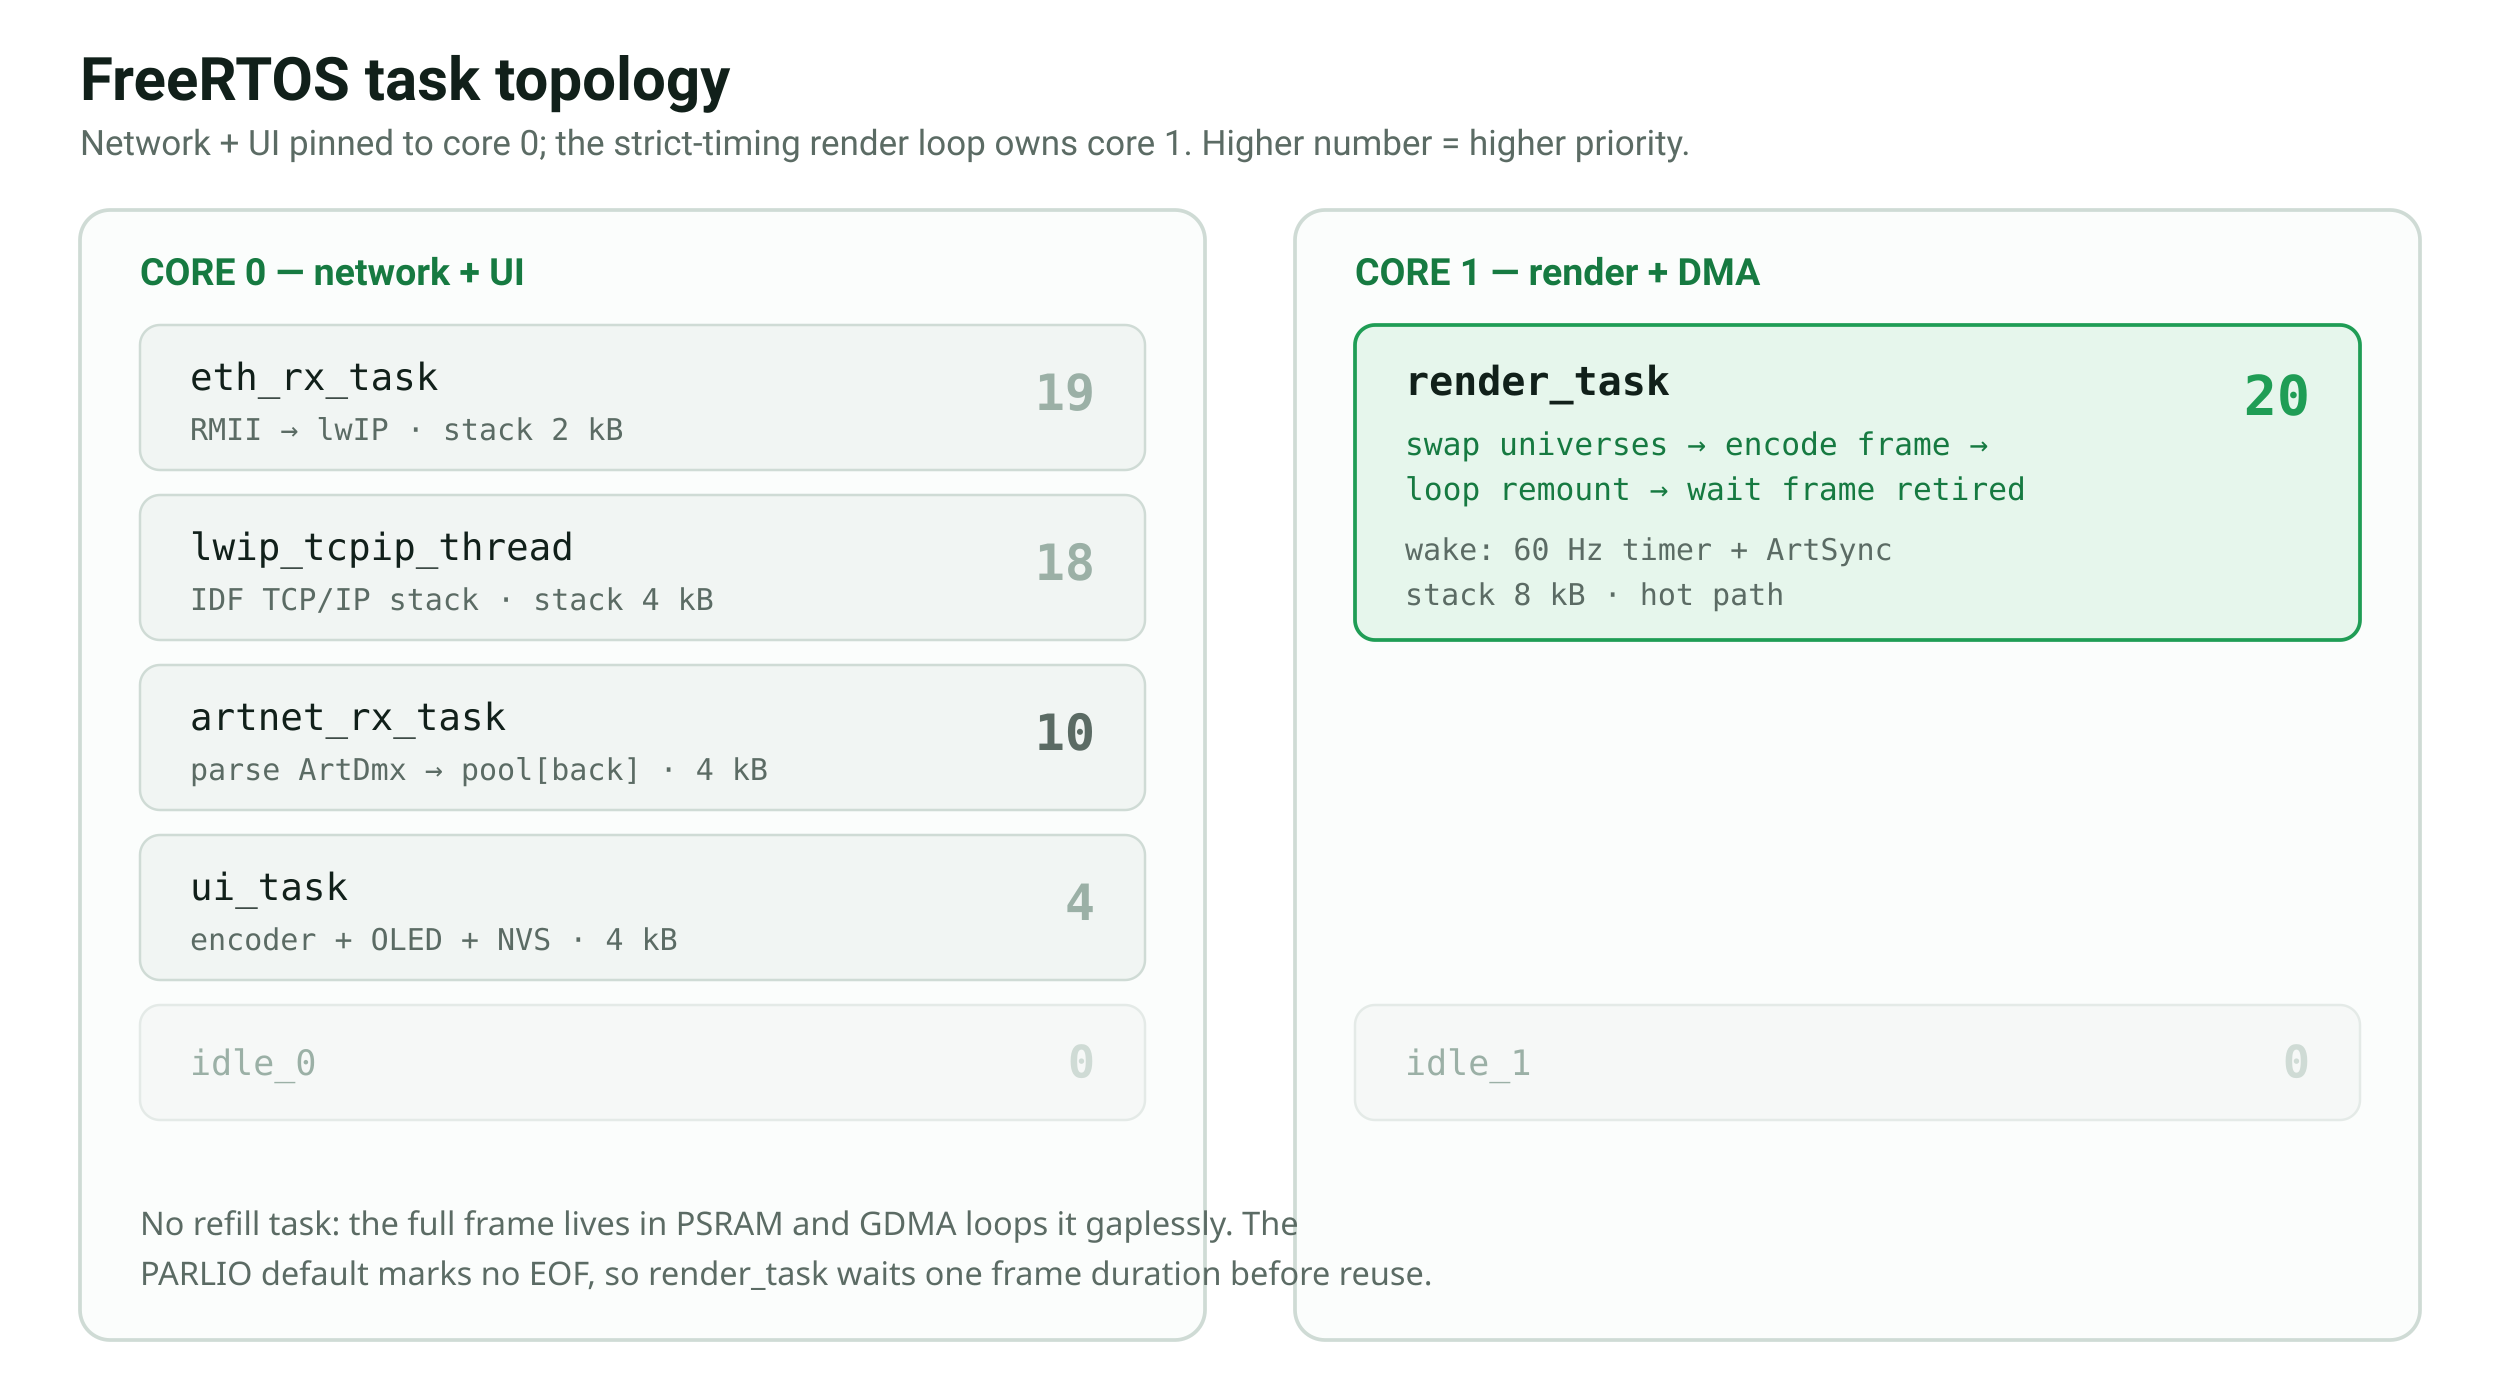
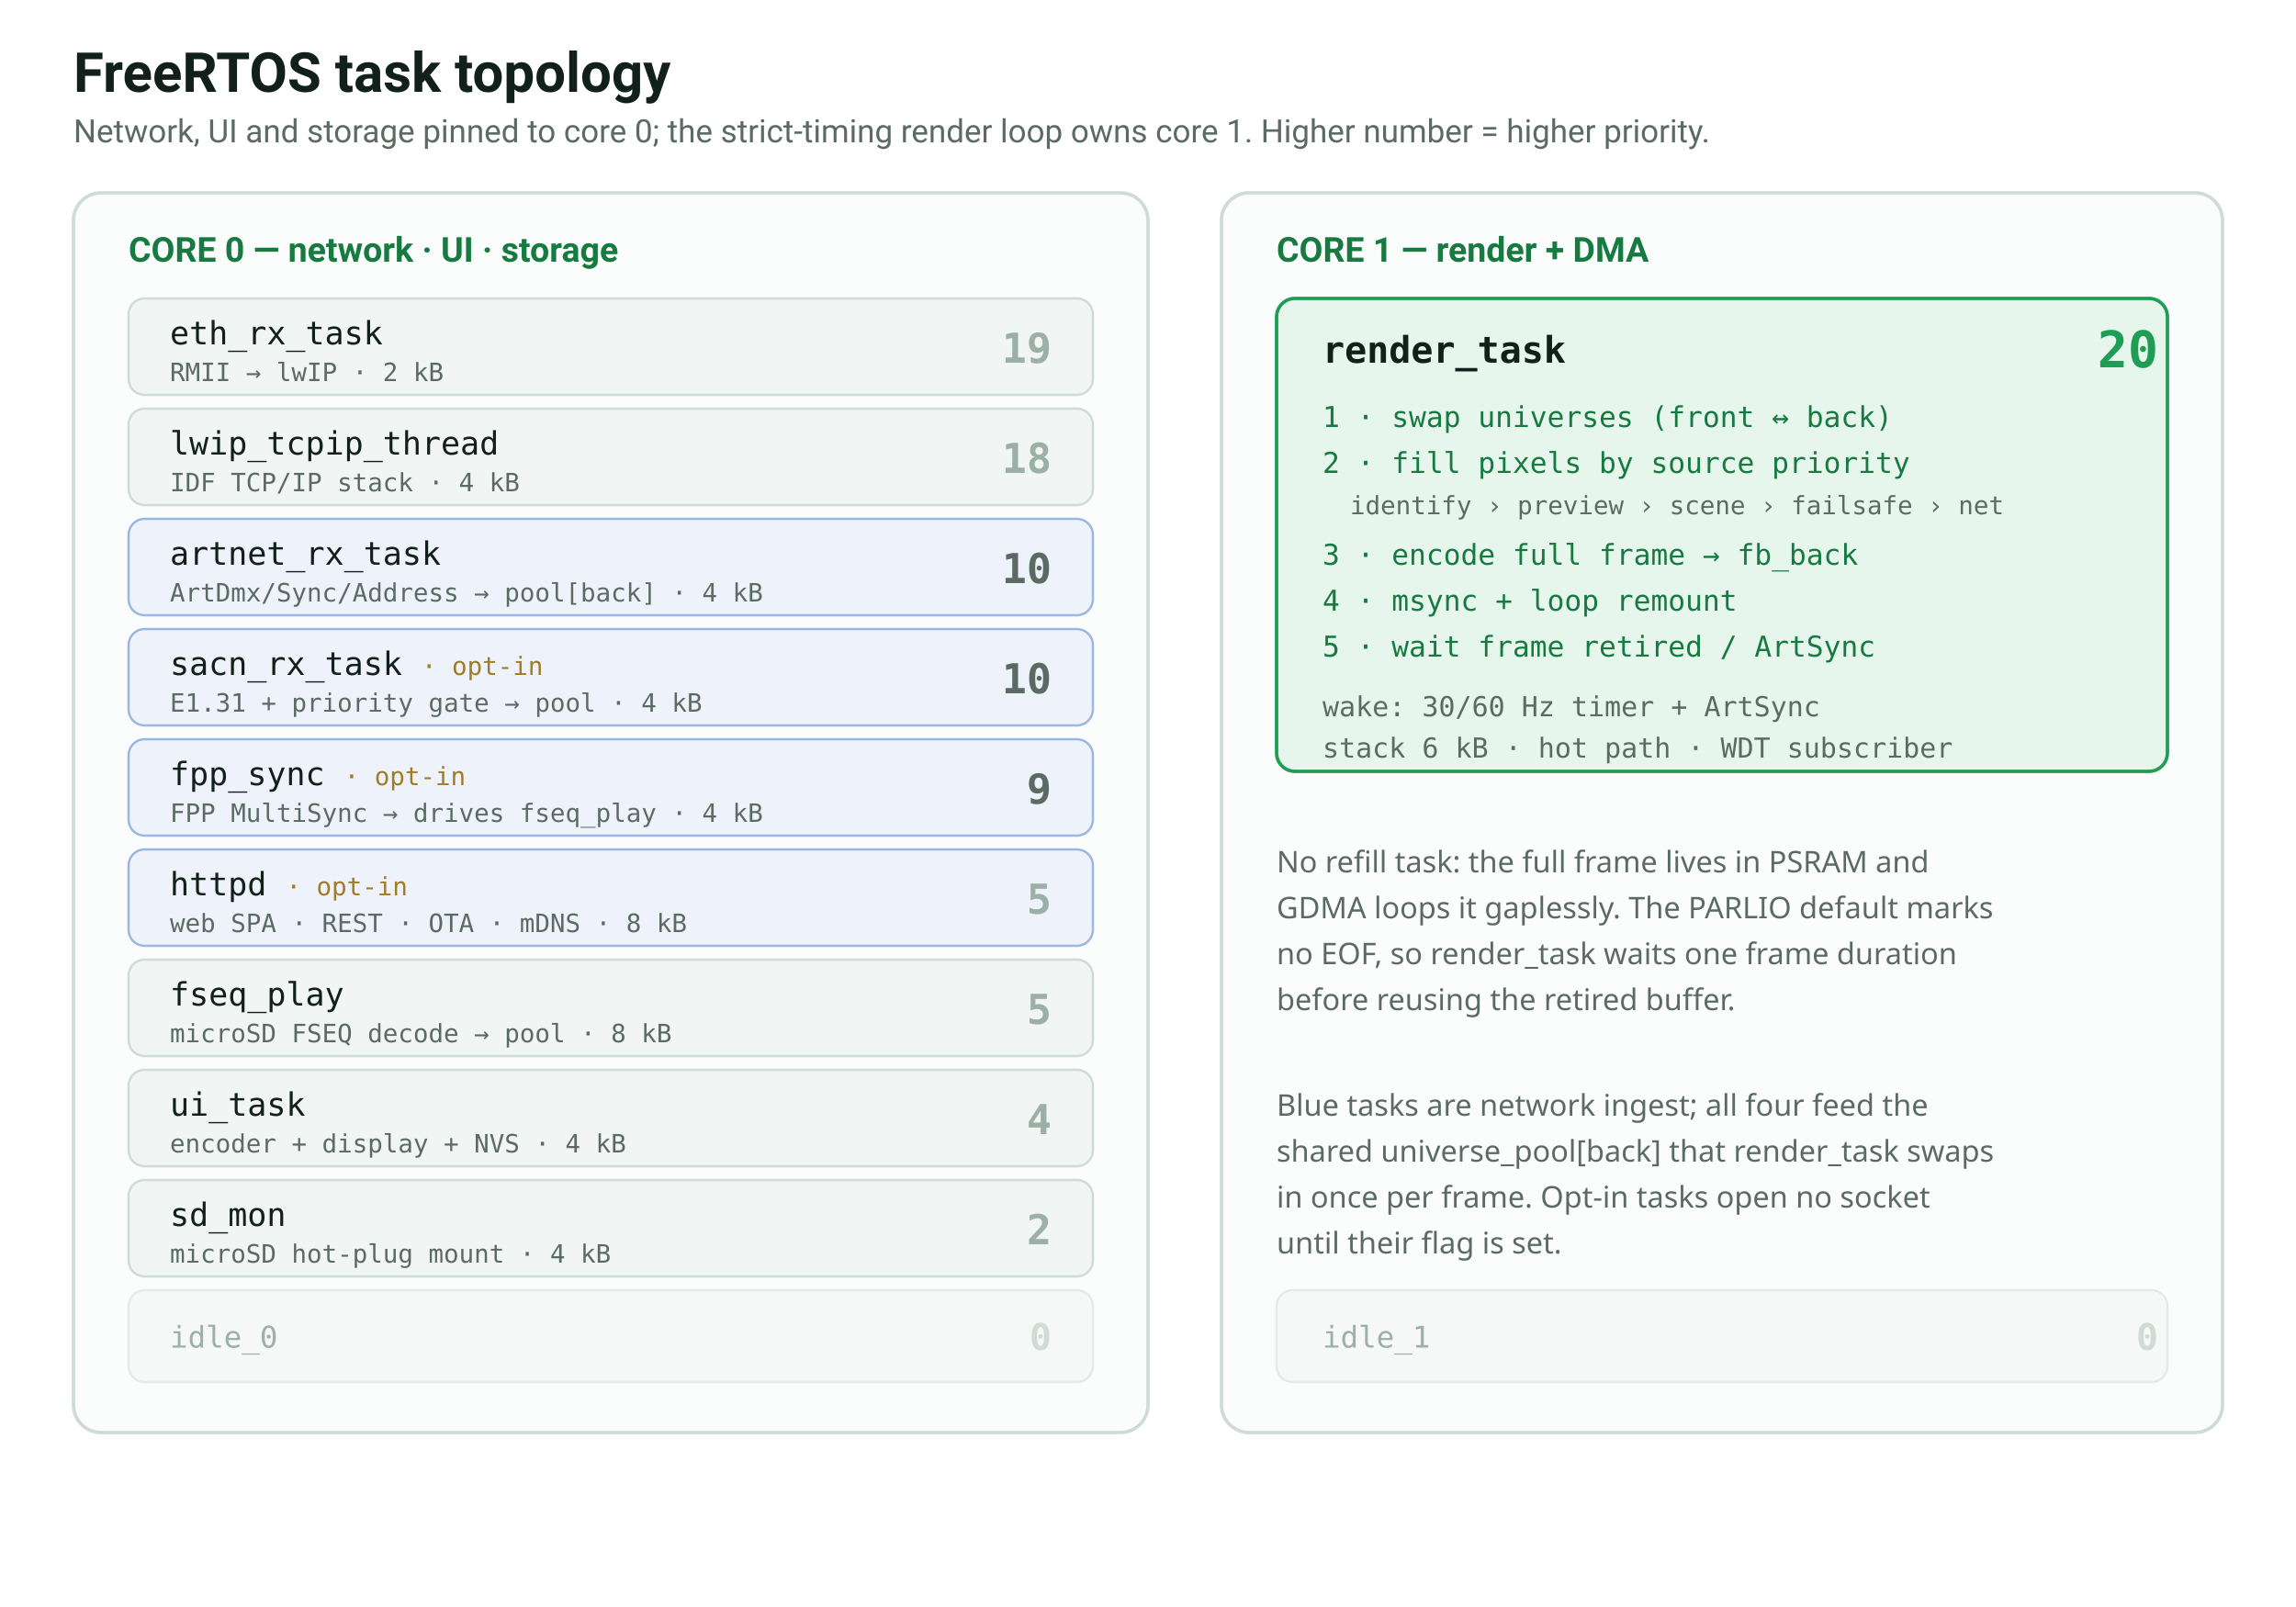
- <svg xmlns="http://www.w3.org/2000/svg" viewBox="0 0 1000 560" font-family="system-ui, -apple-system, 'Segoe UI', Roboto, sans-serif">
-   <rect width="1000" height="560" fill="#ffffff" />
+ <svg xmlns="http://www.w3.org/2000/svg" viewBox="0 0 1000 700" font-family="system-ui, -apple-system, 'Segoe UI', Roboto, sans-serif">
+   <rect width="1000" height="700" fill="#ffffff" />
  <text x="32" y="40" font-size="24" font-weight="700" fill="#11201a">FreeRTOS task topology</text>
-   <text x="32" y="62" font-size="14" fill="#5b6b64">Network + UI pinned to core 0; the strict-timing render loop owns core 1. Higher number = higher priority.</text>
-   <rect x="32" y="84" width="450" height="452" rx="12" fill="#fbfdfc" stroke="#cfdbd5" stroke-width="1.5" />
-   <rect x="518" y="84" width="450" height="452" rx="12" fill="#fbfdfc" stroke="#cfdbd5" stroke-width="1.5" />
-   <text x="56" y="114" font-size="15" font-weight="700" fill="#167a41">CORE 0 — network + UI</text>
-   <text x="542" y="114" font-size="15" font-weight="700" fill="#167a41">CORE 1 — render + DMA</text>
+   <text x="32" y="62" font-size="14" fill="#5b6b64">Network, UI and storage pinned to core 0; the strict-timing render loop owns core 1. Higher number = higher priority.</text>
+   <rect x="32" y="84" width="468" height="540" rx="12" fill="#fbfdfc" stroke="#cfdbd5" stroke-width="1.5" />
+   <rect x="532" y="84" width="436" height="540" rx="12" fill="#fbfdfc" stroke="#cfdbd5" stroke-width="1.5" />
+   <text x="56" y="114" font-size="15" font-weight="700" fill="#167a41">CORE 0 — network · UI · storage</text>
+   <text x="556" y="114" font-size="15" font-weight="700" fill="#167a41">CORE 1 — render + DMA</text>
  <g font-family="'DejaVu Sans Mono', ui-monospace, monospace">
-     <rect x="56" y="130" width="402" height="58" rx="8" fill="#f1f5f3" stroke="#cfdbd5" />
-     <text x="76" y="156" font-size="15" fill="#11201a">eth_rx_task</text>
-     <text x="76" y="176" font-size="12" fill="#5b6b64">RMII → lwIP · stack 2 kB</text>
-     <text x="438" y="164" font-size="20" font-weight="700" fill="#9bb0a6" text-anchor="end">19</text>
-     <rect x="56" y="198" width="402" height="58" rx="8" fill="#f1f5f3" stroke="#cfdbd5" />
-     <text x="76" y="224" font-size="15" fill="#11201a">lwip_tcpip_thread</text>
-     <text x="76" y="244" font-size="12" fill="#5b6b64">IDF TCP/IP stack · stack 4 kB</text>
-     <text x="438" y="232" font-size="20" font-weight="700" fill="#9bb0a6" text-anchor="end">18</text>
-     <rect x="56" y="266" width="402" height="58" rx="8" fill="#f1f5f3" stroke="#cfdbd5" />
-     <text x="76" y="292" font-size="15" fill="#11201a">artnet_rx_task</text>
-     <text x="76" y="312" font-size="12" fill="#5b6b64">parse ArtDmx → pool[back] · 4 kB</text>
-     <text x="438" y="300" font-size="20" font-weight="700" fill="#5b6b64" text-anchor="end">10</text>
-     <rect x="56" y="334" width="402" height="58" rx="8" fill="#f1f5f3" stroke="#cfdbd5" />
-     <text x="76" y="360" font-size="15" fill="#11201a">ui_task</text>
-     <text x="76" y="380" font-size="12" fill="#5b6b64">encoder + OLED + NVS · 4 kB</text>
-     <text x="438" y="368" font-size="20" font-weight="700" fill="#9bb0a6" text-anchor="end">4</text>
-     <rect x="56" y="402" width="402" height="46" rx="8" fill="#f6f8f7" stroke="#e4eae7" />
-     <text x="76" y="430" font-size="14" fill="#9bb0a6">idle_0</text>
-     <text x="438" y="431" font-size="18" font-weight="700" fill="#cfdbd5" text-anchor="end">0</text>
-     <rect x="542" y="130" width="402" height="126" rx="8" fill="#e6f6ec" stroke="#1f9d55" stroke-width="1.5" />
-     <text x="562" y="158" font-size="16" font-weight="700" fill="#11201a">render_task</text>
-     <text x="562" y="182" font-size="12.5" fill="#167a41">swap universes → encode frame →</text>
-     <text x="562" y="200" font-size="12.5" fill="#167a41">loop remount → wait frame retired</text>
-     <text x="562" y="224" font-size="12" fill="#5b6b64">wake: 60 Hz timer + ArtSync</text>
-     <text x="562" y="242" font-size="12" fill="#5b6b64">stack 8 kB · hot path</text>
-     <text x="924" y="166" font-size="22" font-weight="700" fill="#1f9d55" text-anchor="end">20</text>
-     <rect x="542" y="402" width="402" height="46" rx="8" fill="#f6f8f7" stroke="#e4eae7" />
-     <text x="562" y="430" font-size="14" fill="#9bb0a6">idle_1</text>
-     <text x="924" y="431" font-size="18" font-weight="700" fill="#cfdbd5" text-anchor="end">0</text>
+     <rect x="56" y="130" width="420" height="42" rx="7" fill="#f1f5f3" stroke="#cfdbd5" />
+     <text x="74" y="150" font-size="14" fill="#11201a">eth_rx_task</text>
+     <text x="74" y="166" font-size="11" fill="#5b6b64">RMII → lwIP · 2 kB</text>
+     <text x="458" y="158" font-size="18" font-weight="700" fill="#9bb0a6" text-anchor="end">19</text>
+     <rect x="56" y="178" width="420" height="42" rx="7" fill="#f1f5f3" stroke="#cfdbd5" />
+     <text x="74" y="198" font-size="14" fill="#11201a">lwip_tcpip_thread</text>
+     <text x="74" y="214" font-size="11" fill="#5b6b64">IDF TCP/IP stack · 4 kB</text>
+     <text x="458" y="206" font-size="18" font-weight="700" fill="#9bb0a6" text-anchor="end">18</text>
+     <rect x="56" y="226" width="420" height="42" rx="7" fill="#eef3fb" stroke="#9bb6e0" />
+     <text x="74" y="246" font-size="14" fill="#11201a">artnet_rx_task</text>
+     <text x="74" y="262" font-size="11" fill="#5b6b64">ArtDmx/Sync/Address → pool[back] · 4 kB</text>
+     <text x="458" y="254" font-size="18" font-weight="700" fill="#5b6b64" text-anchor="end">10</text>
+     <rect x="56" y="274" width="420" height="42" rx="7" fill="#eef3fb" stroke="#9bb6e0" />
+     <text x="74" y="294" font-size="14" fill="#11201a">sacn_rx_task <tspan fill="#a07b2a" font-size="11">· opt-in</tspan>
+     </text>
+     <text x="74" y="310" font-size="11" fill="#5b6b64">E1.31 + priority gate → pool · 4 kB</text>
+     <text x="458" y="302" font-size="18" font-weight="700" fill="#5b6b64" text-anchor="end">10</text>
+     <rect x="56" y="322" width="420" height="42" rx="7" fill="#eef3fb" stroke="#9bb6e0" />
+     <text x="74" y="342" font-size="14" fill="#11201a">fpp_sync <tspan fill="#a07b2a" font-size="11">· opt-in</tspan>
+     </text>
+     <text x="74" y="358" font-size="11" fill="#5b6b64">FPP MultiSync → drives fseq_play · 4 kB</text>
+     <text x="458" y="350" font-size="18" font-weight="700" fill="#5b6b64" text-anchor="end">9</text>
+     <rect x="56" y="370" width="420" height="42" rx="7" fill="#eef3fb" stroke="#9bb6e0" />
+     <text x="74" y="390" font-size="14" fill="#11201a">httpd <tspan fill="#a07b2a" font-size="11">· opt-in</tspan>
+     </text>
+     <text x="74" y="406" font-size="11" fill="#5b6b64">web SPA · REST · OTA · mDNS · 8 kB</text>
+     <text x="458" y="398" font-size="18" font-weight="700" fill="#9bb0a6" text-anchor="end">5</text>
+     <rect x="56" y="418" width="420" height="42" rx="7" fill="#f1f5f3" stroke="#cfdbd5" />
+     <text x="74" y="438" font-size="14" fill="#11201a">fseq_play</text>
+     <text x="74" y="454" font-size="11" fill="#5b6b64">microSD FSEQ decode → pool · 8 kB</text>
+     <text x="458" y="446" font-size="18" font-weight="700" fill="#9bb0a6" text-anchor="end">5</text>
+     <rect x="56" y="466" width="420" height="42" rx="7" fill="#f1f5f3" stroke="#cfdbd5" />
+     <text x="74" y="486" font-size="14" fill="#11201a">ui_task</text>
+     <text x="74" y="502" font-size="11" fill="#5b6b64">encoder + display + NVS · 4 kB</text>
+     <text x="458" y="494" font-size="18" font-weight="700" fill="#9bb0a6" text-anchor="end">4</text>
+     <rect x="56" y="514" width="420" height="42" rx="7" fill="#f1f5f3" stroke="#cfdbd5" />
+     <text x="74" y="534" font-size="14" fill="#11201a">sd_mon</text>
+     <text x="74" y="550" font-size="11" fill="#5b6b64">microSD hot-plug mount · 4 kB</text>
+     <text x="458" y="542" font-size="18" font-weight="700" fill="#9bb0a6" text-anchor="end">2</text>
+     <rect x="56" y="562" width="420" height="40" rx="7" fill="#f6f8f7" stroke="#e4eae7" />
+     <text x="74" y="587" font-size="13" fill="#9bb0a6">idle_0</text>
+     <text x="458" y="588" font-size="16" font-weight="700" fill="#cfdbd5" text-anchor="end">0</text>
+     <rect x="556" y="130" width="388" height="206" rx="8" fill="#e6f6ec" stroke="#1f9d55" stroke-width="1.5" />
+     <text x="576" y="158" font-size="16" font-weight="700" fill="#11201a">render_task</text>
+     <text x="940" y="160" font-size="22" font-weight="700" fill="#1f9d55" text-anchor="end">20</text>
+     <text x="576" y="186" font-size="12.5" fill="#167a41">1 · swap universes (front ↔ back)</text>
+     <text x="576" y="206" font-size="12.5" fill="#167a41">2 · fill pixels by source priority</text>
+     <text x="588" y="224" font-size="11" fill="#5b6b64">identify › preview › scene › failsafe › net</text>
+     <text x="576" y="246" font-size="12.5" fill="#167a41">3 · encode full frame → fb_back</text>
+     <text x="576" y="266" font-size="12.5" fill="#167a41">4 · msync + loop remount</text>
+     <text x="576" y="286" font-size="12.5" fill="#167a41">5 · wait frame retired / ArtSync</text>
+     <text x="576" y="312" font-size="12" fill="#5b6b64">wake: 30/60 Hz timer + ArtSync</text>
+     <text x="576" y="330" font-size="12" fill="#5b6b64">stack 6 kB · hot path · WDT subscriber</text>
+     <rect x="556" y="562" width="388" height="40" rx="7" fill="#f6f8f7" stroke="#e4eae7" />
+     <text x="576" y="587" font-size="13" fill="#9bb0a6">idle_1</text>
+     <text x="940" y="588" font-size="16" font-weight="700" fill="#cfdbd5" text-anchor="end">0</text>
  </g>
-   <text x="56" y="494" font-size="13" fill="#5b6b64" font-family="system-ui, sans-serif">No refill task: the full frame lives in PSRAM and GDMA loops it gaplessly. The</text>
-   <text x="56" y="514" font-size="13" fill="#5b6b64" font-family="system-ui, sans-serif">PARLIO default marks no EOF, so render_task waits one frame duration before reuse.</text>
+   <text x="556" y="380" font-size="13" fill="#5b6b64" font-family="system-ui, sans-serif">No refill task: the full frame lives in PSRAM and</text>
+   <text x="556" y="400" font-size="13" fill="#5b6b64" font-family="system-ui, sans-serif">GDMA loops it gaplessly. The PARLIO default marks</text>
+   <text x="556" y="420" font-size="13" fill="#5b6b64" font-family="system-ui, sans-serif">no EOF, so render_task waits one frame duration</text>
+   <text x="556" y="440" font-size="13" fill="#5b6b64" font-family="system-ui, sans-serif">before reusing the retired buffer.</text>
+   <text x="556" y="486" font-size="13" fill="#5b6b64" font-family="system-ui, sans-serif">Blue tasks are network ingest; all four feed the</text>
+   <text x="556" y="506" font-size="13" fill="#5b6b64" font-family="system-ui, sans-serif">shared universe_pool[back] that render_task swaps</text>
+   <text x="556" y="526" font-size="13" fill="#5b6b64" font-family="system-ui, sans-serif">in once per frame. Opt-in tasks open no socket</text>
+   <text x="556" y="546" font-size="13" fill="#5b6b64" font-family="system-ui, sans-serif">until their flag is set.</text>
</svg>
